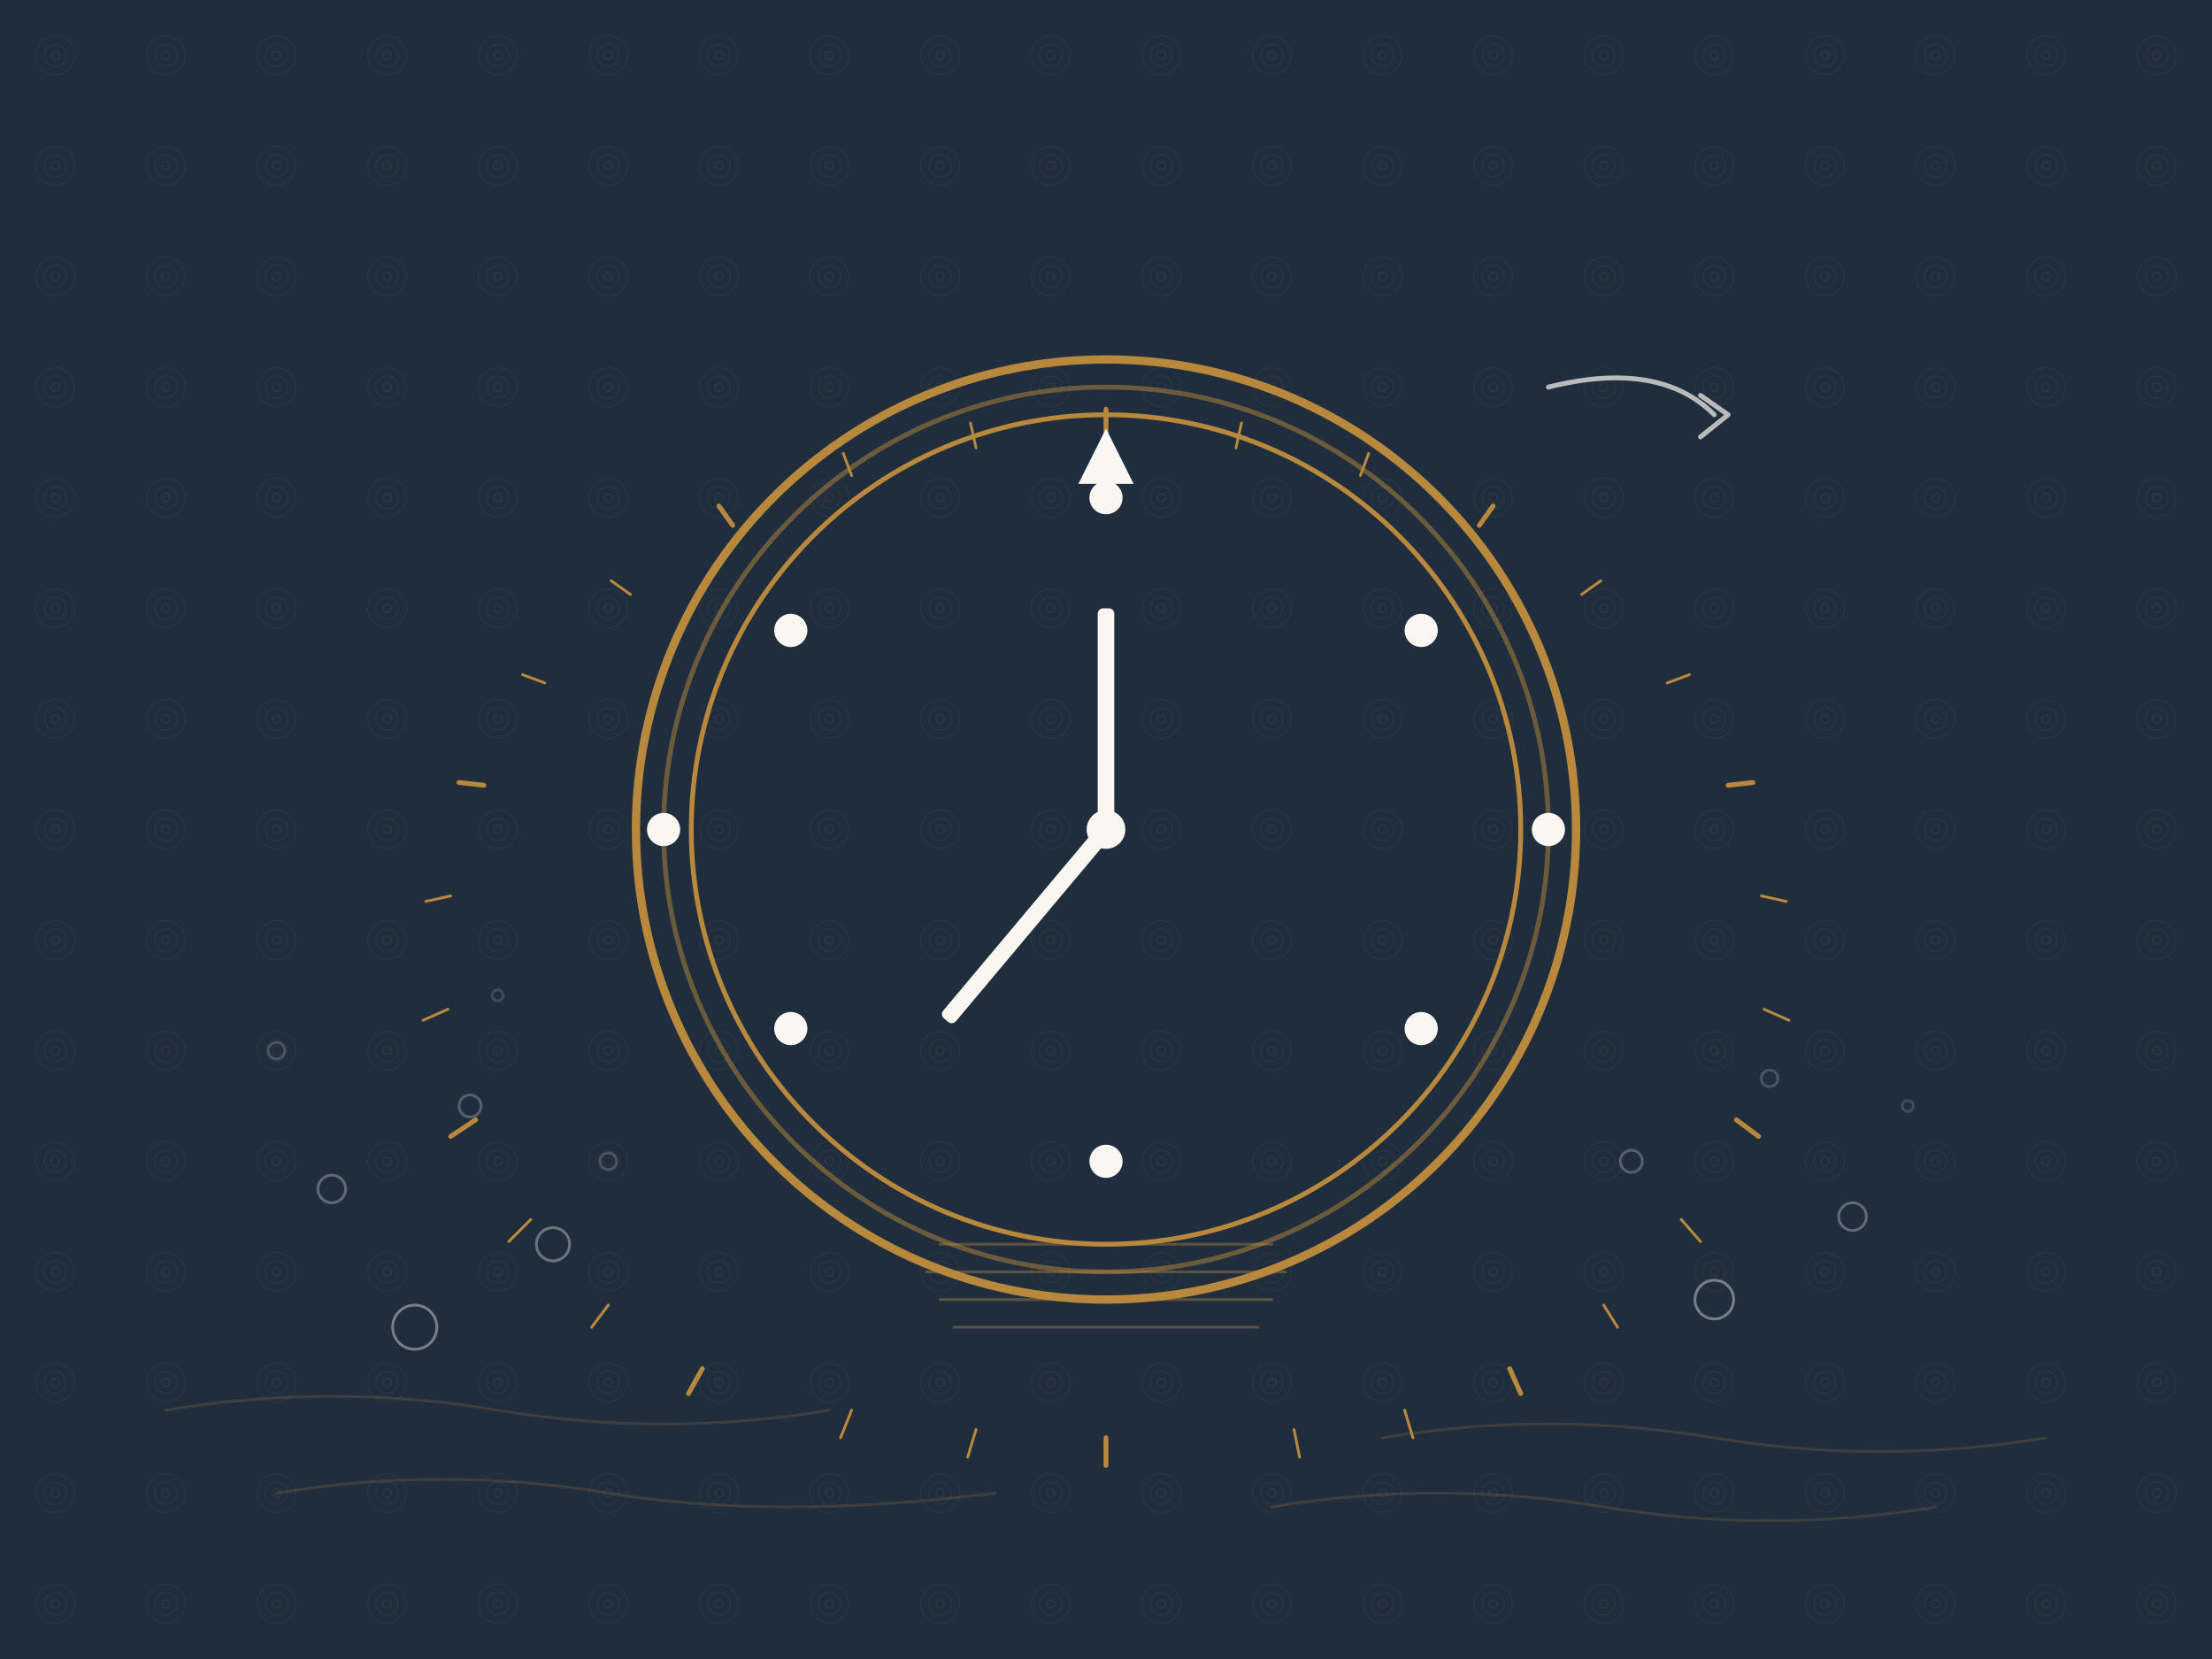
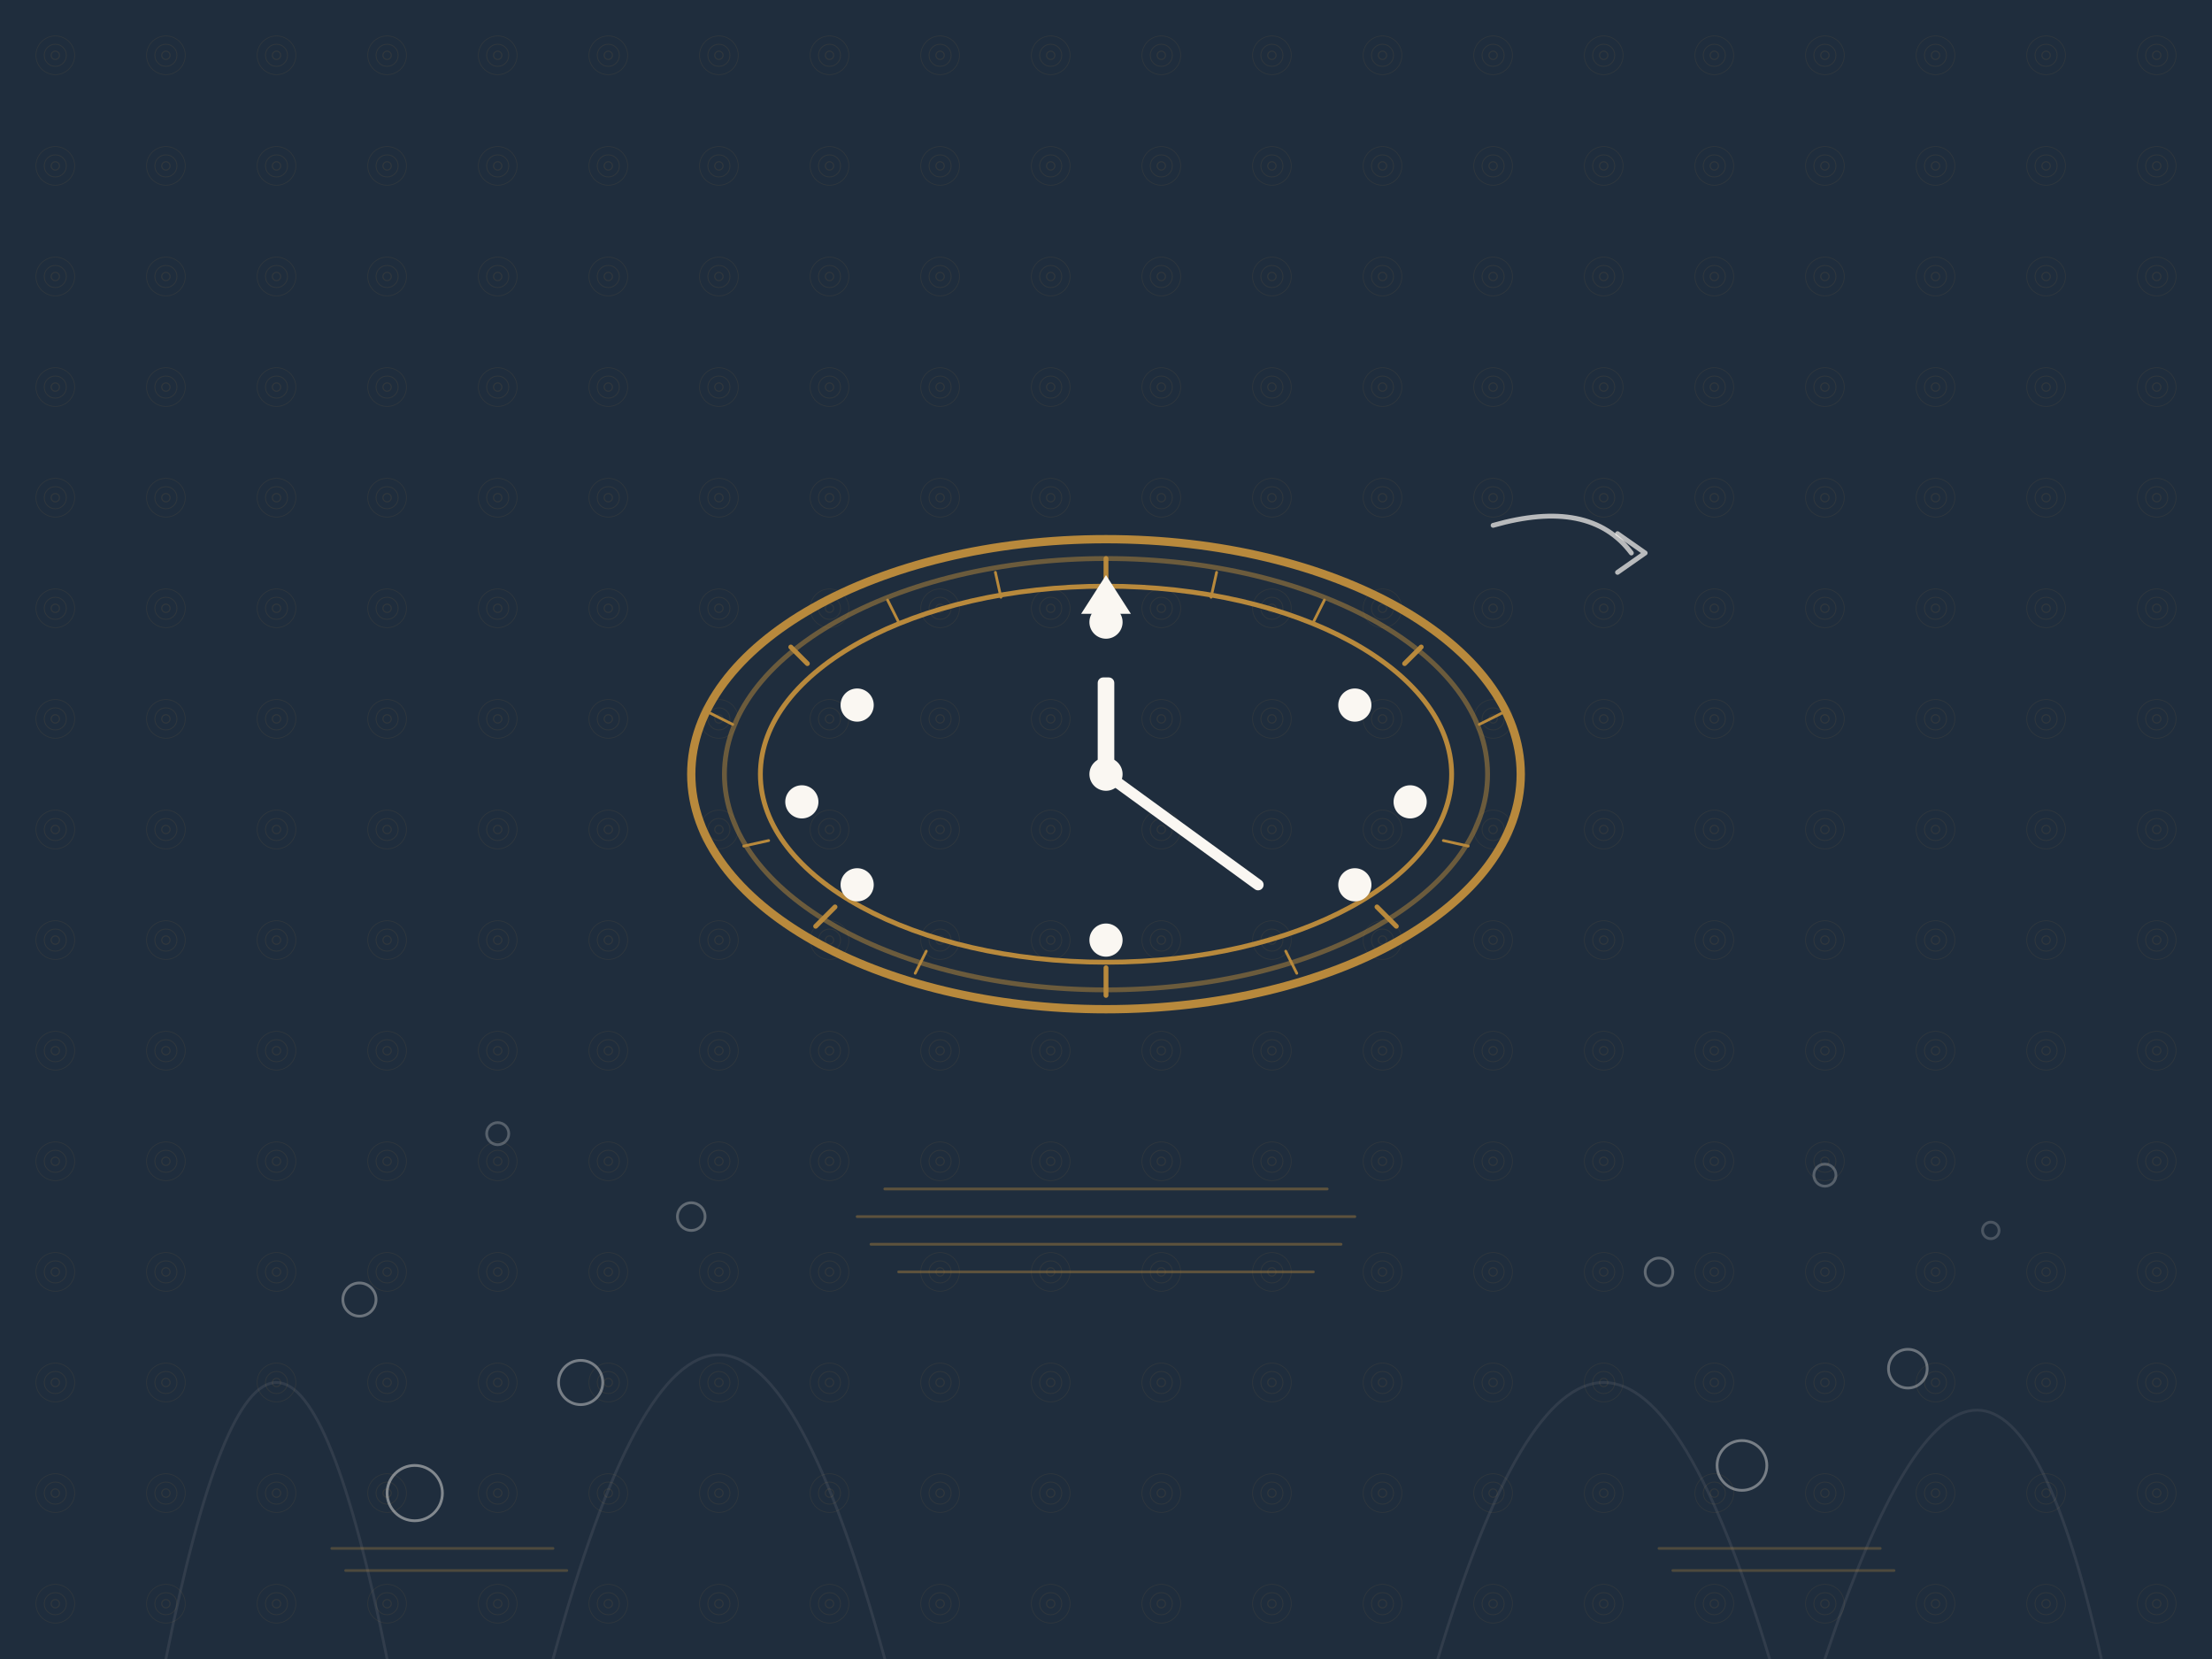
<svg xmlns="http://www.w3.org/2000/svg" viewBox="0 0 800 600" role="img">
  <defs>
    <pattern id="gui-fifty-fathoms" width="40" height="40" patternUnits="userSpaceOnUse">
      <circle cx="20" cy="20" r="1.5" fill="none" stroke="#B8893C" stroke-width="0.4" opacity="0.11" />
      <circle cx="20" cy="20" r="4" fill="none" stroke="#B8893C" stroke-width="0.3" opacity="0.11" />
      <circle cx="20" cy="20" r="7" fill="none" stroke="#B8893C" stroke-width="0.25" opacity="0.11" />
    </pattern>
  </defs>
  <rect width="800" height="600" fill="#1F2D3D" />
  <rect width="800" height="600" fill="url(#gui-fifty-fathoms)" />
-   <circle cx="150" cy="480" r="8" fill="none" stroke="#FAF7F2" stroke-width="1" opacity="0.4" />
-   <circle cx="200" cy="450" r="6" fill="none" stroke="#FAF7F2" stroke-width="1" opacity="0.35" />
-   <circle cx="120" cy="430" r="5" fill="none" stroke="#FAF7F2" stroke-width="1" opacity="0.3" />
-   <circle cx="170" cy="400" r="4" fill="none" stroke="#FAF7F2" stroke-width="1" opacity="0.25" />
-   <circle cx="220" cy="420" r="3" fill="none" stroke="#FAF7F2" stroke-width="1" opacity="0.2" />
-   <circle cx="100" cy="380" r="3" fill="none" stroke="#FAF7F2" stroke-width="1" opacity="0.2" />
-   <circle cx="180" cy="360" r="2" fill="none" stroke="#FAF7F2" stroke-width="1" opacity="0.15" />
-   <circle cx="620" cy="470" r="7" fill="none" stroke="#FAF7F2" stroke-width="1" opacity="0.4" />
-   <circle cx="670" cy="440" r="5" fill="none" stroke="#FAF7F2" stroke-width="1" opacity="0.3" />
-   <circle cx="590" cy="420" r="4" fill="none" stroke="#FAF7F2" stroke-width="1" opacity="0.25" />
-   <circle cx="640" cy="390" r="3" fill="none" stroke="#FAF7F2" stroke-width="1" opacity="0.2" />
-   <circle cx="690" cy="400" r="2" fill="none" stroke="#FAF7F2" stroke-width="1" opacity="0.15" />
-   <g stroke="#B8893C" stroke-width="1" fill="none" stroke-linecap="round" opacity="0.2">
-     <path d="M 60 510 Q 120 500 180 510 T 300 510" />
-     <path d="M 500 520 Q 560 510 620 520 T 740 520" />
-     <path d="M 100 540 Q 160 530 220 540 T 360 540" />
-     <path d="M 460 545 Q 520 535 580 545 T 700 545" />
+   <g stroke="#FAF7F2" stroke-width="1" fill="none" stroke-linecap="round" opacity="0.08">
+     <path d="M 60 600 Q 100 400 140 600" />
+     <path d="M 200 600 Q 260 380 320 600" />
+     <path d="M 520 600 Q 580 400 640 600" />
+     <path d="M 660 600 Q 720 420 760 600" />
  </g>
-   <circle cx="400" cy="300" r="170" fill="none" stroke="#B8893C" stroke-width="3" />
-   <circle cx="400" cy="300" r="160" fill="none" stroke="#B8893C" stroke-width="1.75" opacity="0.5" />
-   <circle cx="400" cy="300" r="150" fill="none" stroke="#B8893C" stroke-width="1.75" />
+   <circle cx="150" cy="540" r="10" fill="none" stroke="#FAF7F2" stroke-width="1" opacity="0.45" />
+   <circle cx="210" cy="500" r="8" fill="none" stroke="#FAF7F2" stroke-width="1" opacity="0.4" />
+   <circle cx="130" cy="470" r="6" fill="none" stroke="#FAF7F2" stroke-width="1" opacity="0.35" />
+   <circle cx="250" cy="440" r="5" fill="none" stroke="#FAF7F2" stroke-width="1" opacity="0.3" />
+   <circle cx="180" cy="410" r="4" fill="none" stroke="#FAF7F2" stroke-width="1" opacity="0.25" />
+   <circle cx="630" cy="530" r="9" fill="none" stroke="#FAF7F2" stroke-width="1" opacity="0.4" />
+   <circle cx="690" cy="495" r="7" fill="none" stroke="#FAF7F2" stroke-width="1" opacity="0.35" />
+   <circle cx="600" cy="460" r="5" fill="none" stroke="#FAF7F2" stroke-width="1" opacity="0.3" />
+   <circle cx="660" cy="425" r="4" fill="none" stroke="#FAF7F2" stroke-width="1" opacity="0.25" />
+   <circle cx="720" cy="445" r="3" fill="none" stroke="#FAF7F2" stroke-width="1" opacity="0.2" />
+   <ellipse cx="400" cy="280" rx="150" ry="85" fill="none" stroke="#B8893C" stroke-width="3" />
+   <ellipse cx="400" cy="280" rx="138" ry="78" fill="none" stroke="#B8893C" stroke-width="1.75" opacity="0.5" />
+   <ellipse cx="400" cy="280" rx="125" ry="68" fill="none" stroke="#B8893C" stroke-width="1.75" />
  <g stroke="#B8893C" stroke-linecap="round">
-     <line x1="400" y1="158" x2="400" y2="148" stroke-width="1.75" />
-     <line x1="447" y1="162" x2="449" y2="153" stroke-width="1" />
-     <line x1="492" y1="172" x2="495" y2="164" stroke-width="1" />
-     <line x1="535" y1="190" x2="540" y2="183" stroke-width="1.75" />
-     <line x1="572" y1="215" x2="579" y2="210" stroke-width="1" />
-     <line x1="603" y1="247" x2="611" y2="244" stroke-width="1" />
-     <line x1="625" y1="284" x2="634" y2="283" stroke-width="1.75" />
-     <line x1="637" y1="324" x2="646" y2="326" stroke-width="1" />
-     <line x1="638" y1="365" x2="647" y2="369" stroke-width="1" />
-     <line x1="628" y1="405" x2="636" y2="411" stroke-width="1.75" />
-     <line x1="608" y1="441" x2="615" y2="449" stroke-width="1" />
-     <line x1="580" y1="472" x2="585" y2="480" stroke-width="1" />
-     <line x1="546" y1="495" x2="550" y2="504" stroke-width="1.75" />
-     <line x1="508" y1="510" x2="511" y2="520" stroke-width="1" />
-     <line x1="468" y1="517" x2="470" y2="527" stroke-width="1" />
-     <line x1="400" y1="520" x2="400" y2="530" stroke-width="1.75" />
-     <line x1="353" y1="517" x2="350" y2="527" stroke-width="1" />
-     <line x1="308" y1="510" x2="304" y2="520" stroke-width="1" />
-     <line x1="254" y1="495" x2="249" y2="504" stroke-width="1.75" />
-     <line x1="220" y1="472" x2="214" y2="480" stroke-width="1" />
-     <line x1="192" y1="441" x2="184" y2="449" stroke-width="1" />
-     <line x1="172" y1="405" x2="163" y2="411" stroke-width="1.75" />
-     <line x1="162" y1="365" x2="153" y2="369" stroke-width="1" />
-     <line x1="163" y1="324" x2="154" y2="326" stroke-width="1" />
-     <line x1="175" y1="284" x2="166" y2="283" stroke-width="1.75" />
-     <line x1="197" y1="247" x2="189" y2="244" stroke-width="1" />
-     <line x1="228" y1="215" x2="221" y2="210" stroke-width="1" />
-     <line x1="265" y1="190" x2="260" y2="183" stroke-width="1.75" />
-     <line x1="308" y1="172" x2="305" y2="164" stroke-width="1" />
-     <line x1="353" y1="162" x2="351" y2="153" stroke-width="1" />
+     <line x1="400" y1="212" x2="400" y2="202" stroke-width="1.75" />
+     <line x1="438" y1="216" x2="440" y2="207" stroke-width="1" />
+     <line x1="475" y1="225" x2="479" y2="217" stroke-width="1" />
+     <line x1="508" y1="240" x2="514" y2="234" stroke-width="1.75" />
+     <line x1="535" y1="262" x2="543" y2="258" stroke-width="1" />
+     <line x1="522" y1="304" x2="531" y2="306" stroke-width="1" />
+     <line x1="498" y1="328" x2="505" y2="335" stroke-width="1.75" />
+     <line x1="465" y1="344" x2="469" y2="352" stroke-width="1" />
+     <line x1="400" y1="350" x2="400" y2="360" stroke-width="1.75" />
+     <line x1="335" y1="344" x2="331" y2="352" stroke-width="1" />
+     <line x1="302" y1="328" x2="295" y2="335" stroke-width="1.75" />
+     <line x1="278" y1="304" x2="269" y2="306" stroke-width="1" />
+     <line x1="265" y1="262" x2="257" y2="258" stroke-width="1" />
+     <line x1="292" y1="240" x2="286" y2="234" stroke-width="1.75" />
+     <line x1="325" y1="225" x2="321" y2="217" stroke-width="1" />
+     <line x1="362" y1="216" x2="360" y2="207" stroke-width="1" />
  </g>
-   <path d="M 400 155 L 410 175 L 390 175 Z" fill="#FAF7F2" />
-   <path d="M 560 140 Q 600 130 620 150" fill="none" stroke="#FAF7F2" stroke-width="1.75" stroke-linecap="round" opacity="0.7" />
-   <path d="M 615 143 L 625 150 L 615 158" fill="none" stroke="#FAF7F2" stroke-width="1.75" stroke-linejoin="round" stroke-linecap="round" opacity="0.7" />
-   <circle cx="400" cy="180" r="6" fill="#FAF7F2" />
-   <circle cx="514" cy="228" r="6" fill="#FAF7F2" />
-   <circle cx="560" cy="300" r="6" fill="#FAF7F2" />
-   <circle cx="514" cy="372" r="6" fill="#FAF7F2" />
-   <circle cx="400" cy="420" r="6" fill="#FAF7F2" />
-   <circle cx="286" cy="372" r="6" fill="#FAF7F2" />
-   <circle cx="240" cy="300" r="6" fill="#FAF7F2" />
-   <circle cx="286" cy="228" r="6" fill="#FAF7F2" />
-   <rect x="397" y="220" width="6" height="80" rx="2" fill="#FAF7F2" />
-   <rect x="397" y="300" width="6" height="90" rx="2" fill="#FAF7F2" transform="rotate(40 400 300)" />
-   <circle cx="400" cy="300" r="7" fill="#FAF7F2" />
+   <path d="M 400 208 L 409 222 L 391 222 Z" fill="#FAF7F2" />
+   <path d="M 540 190 Q 575 180 590 200" fill="none" stroke="#FAF7F2" stroke-width="1.75" stroke-linecap="round" opacity="0.7" />
+   <path d="M 585 193 L 595 200 L 585 207" fill="none" stroke="#FAF7F2" stroke-width="1.75" stroke-linejoin="round" stroke-linecap="round" opacity="0.7" />
+   <circle cx="400" cy="225" r="6" fill="#FAF7F2" />
+   <circle cx="490" cy="255" r="6" fill="#FAF7F2" />
+   <circle cx="510" cy="290" r="6" fill="#FAF7F2" />
+   <circle cx="490" cy="320" r="6" fill="#FAF7F2" />
+   <circle cx="400" cy="340" r="6" fill="#FAF7F2" />
+   <circle cx="310" cy="320" r="6" fill="#FAF7F2" />
+   <circle cx="290" cy="290" r="6" fill="#FAF7F2" />
+   <circle cx="310" cy="255" r="6" fill="#FAF7F2" />
+   <rect x="397" y="245" width="6" height="40" rx="2" fill="#FAF7F2" />
+   <line x1="400" y1="280" x2="455" y2="320" stroke="#FAF7F2" stroke-width="4" stroke-linecap="round" />
+   <circle cx="400" cy="280" r="6" fill="#FAF7F2" />
  <g stroke="#B8893C" stroke-width="1" stroke-linecap="round">
-     <line x1="340" y1="450" x2="460" y2="450" opacity="0.4" />
-     <line x1="335" y1="460" x2="465" y2="460" opacity="0.4" />
-     <line x1="340" y1="470" x2="460" y2="470" opacity="0.4" />
-     <line x1="345" y1="480" x2="455" y2="480" opacity="0.4" />
+     <line x1="320" y1="430" x2="480" y2="430" opacity="0.4" />
+     <line x1="310" y1="440" x2="490" y2="440" opacity="0.4" />
+     <line x1="315" y1="450" x2="485" y2="450" opacity="0.4" />
+     <line x1="325" y1="460" x2="475" y2="460" opacity="0.4" />
+   </g>
+   <g stroke="#B8893C" stroke-width="1" stroke-linecap="round" opacity="0.3">
+     <line x1="120" y1="560" x2="200" y2="560" />
+     <line x1="125" y1="568" x2="205" y2="568" />
+     <line x1="600" y1="560" x2="680" y2="560" />
+     <line x1="605" y1="568" x2="685" y2="568" />
  </g>
</svg>
